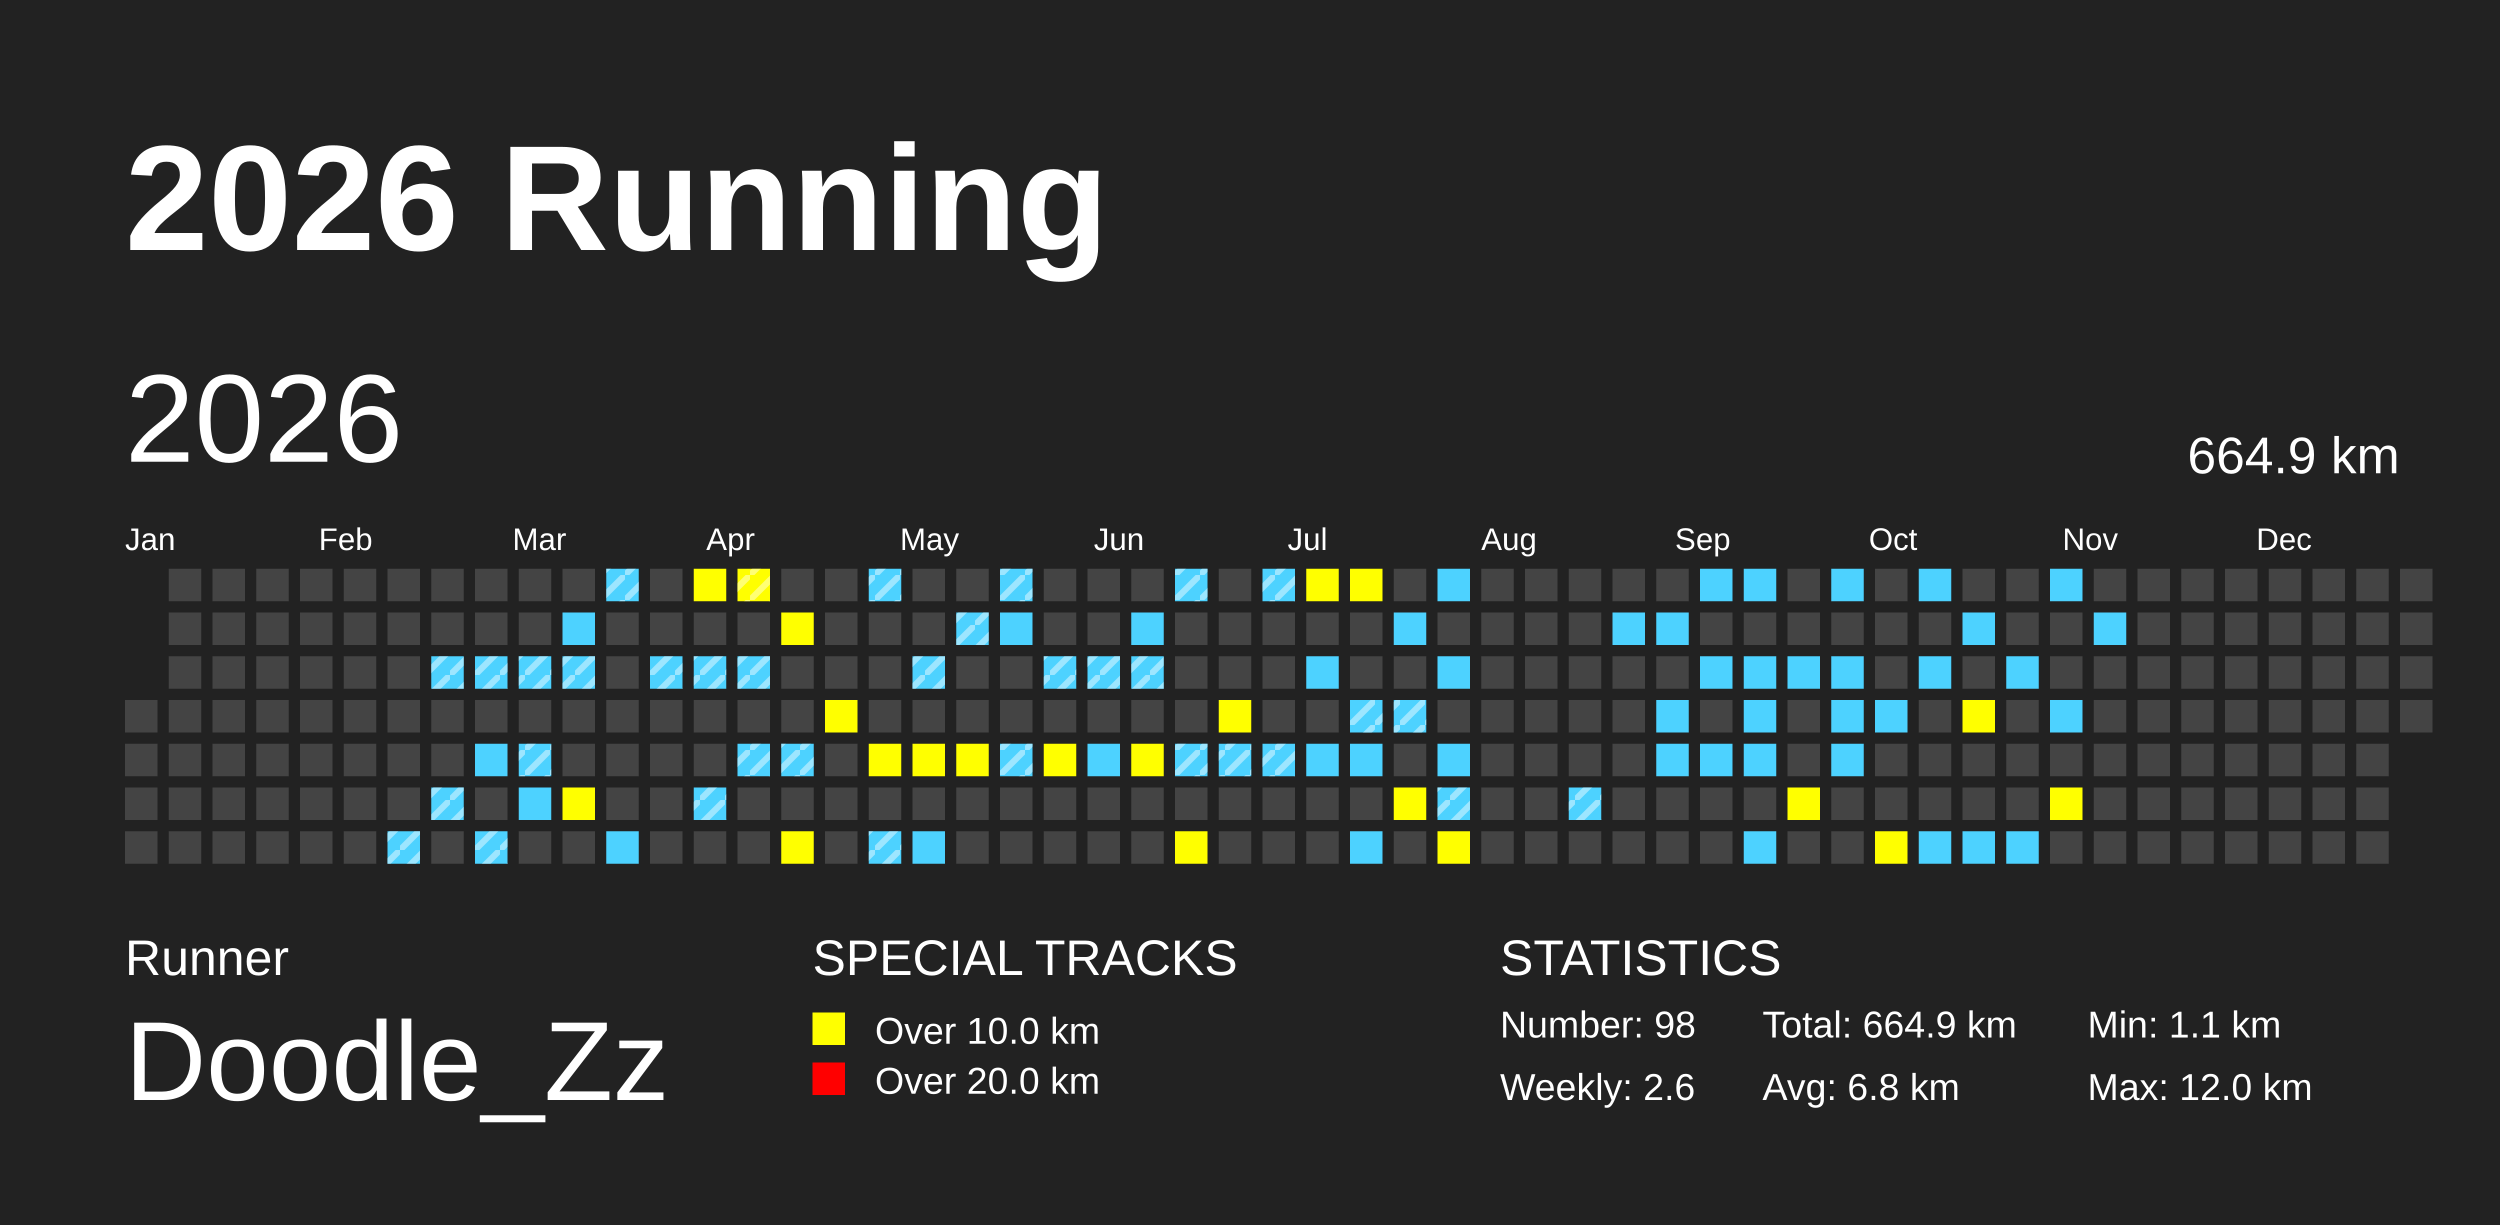
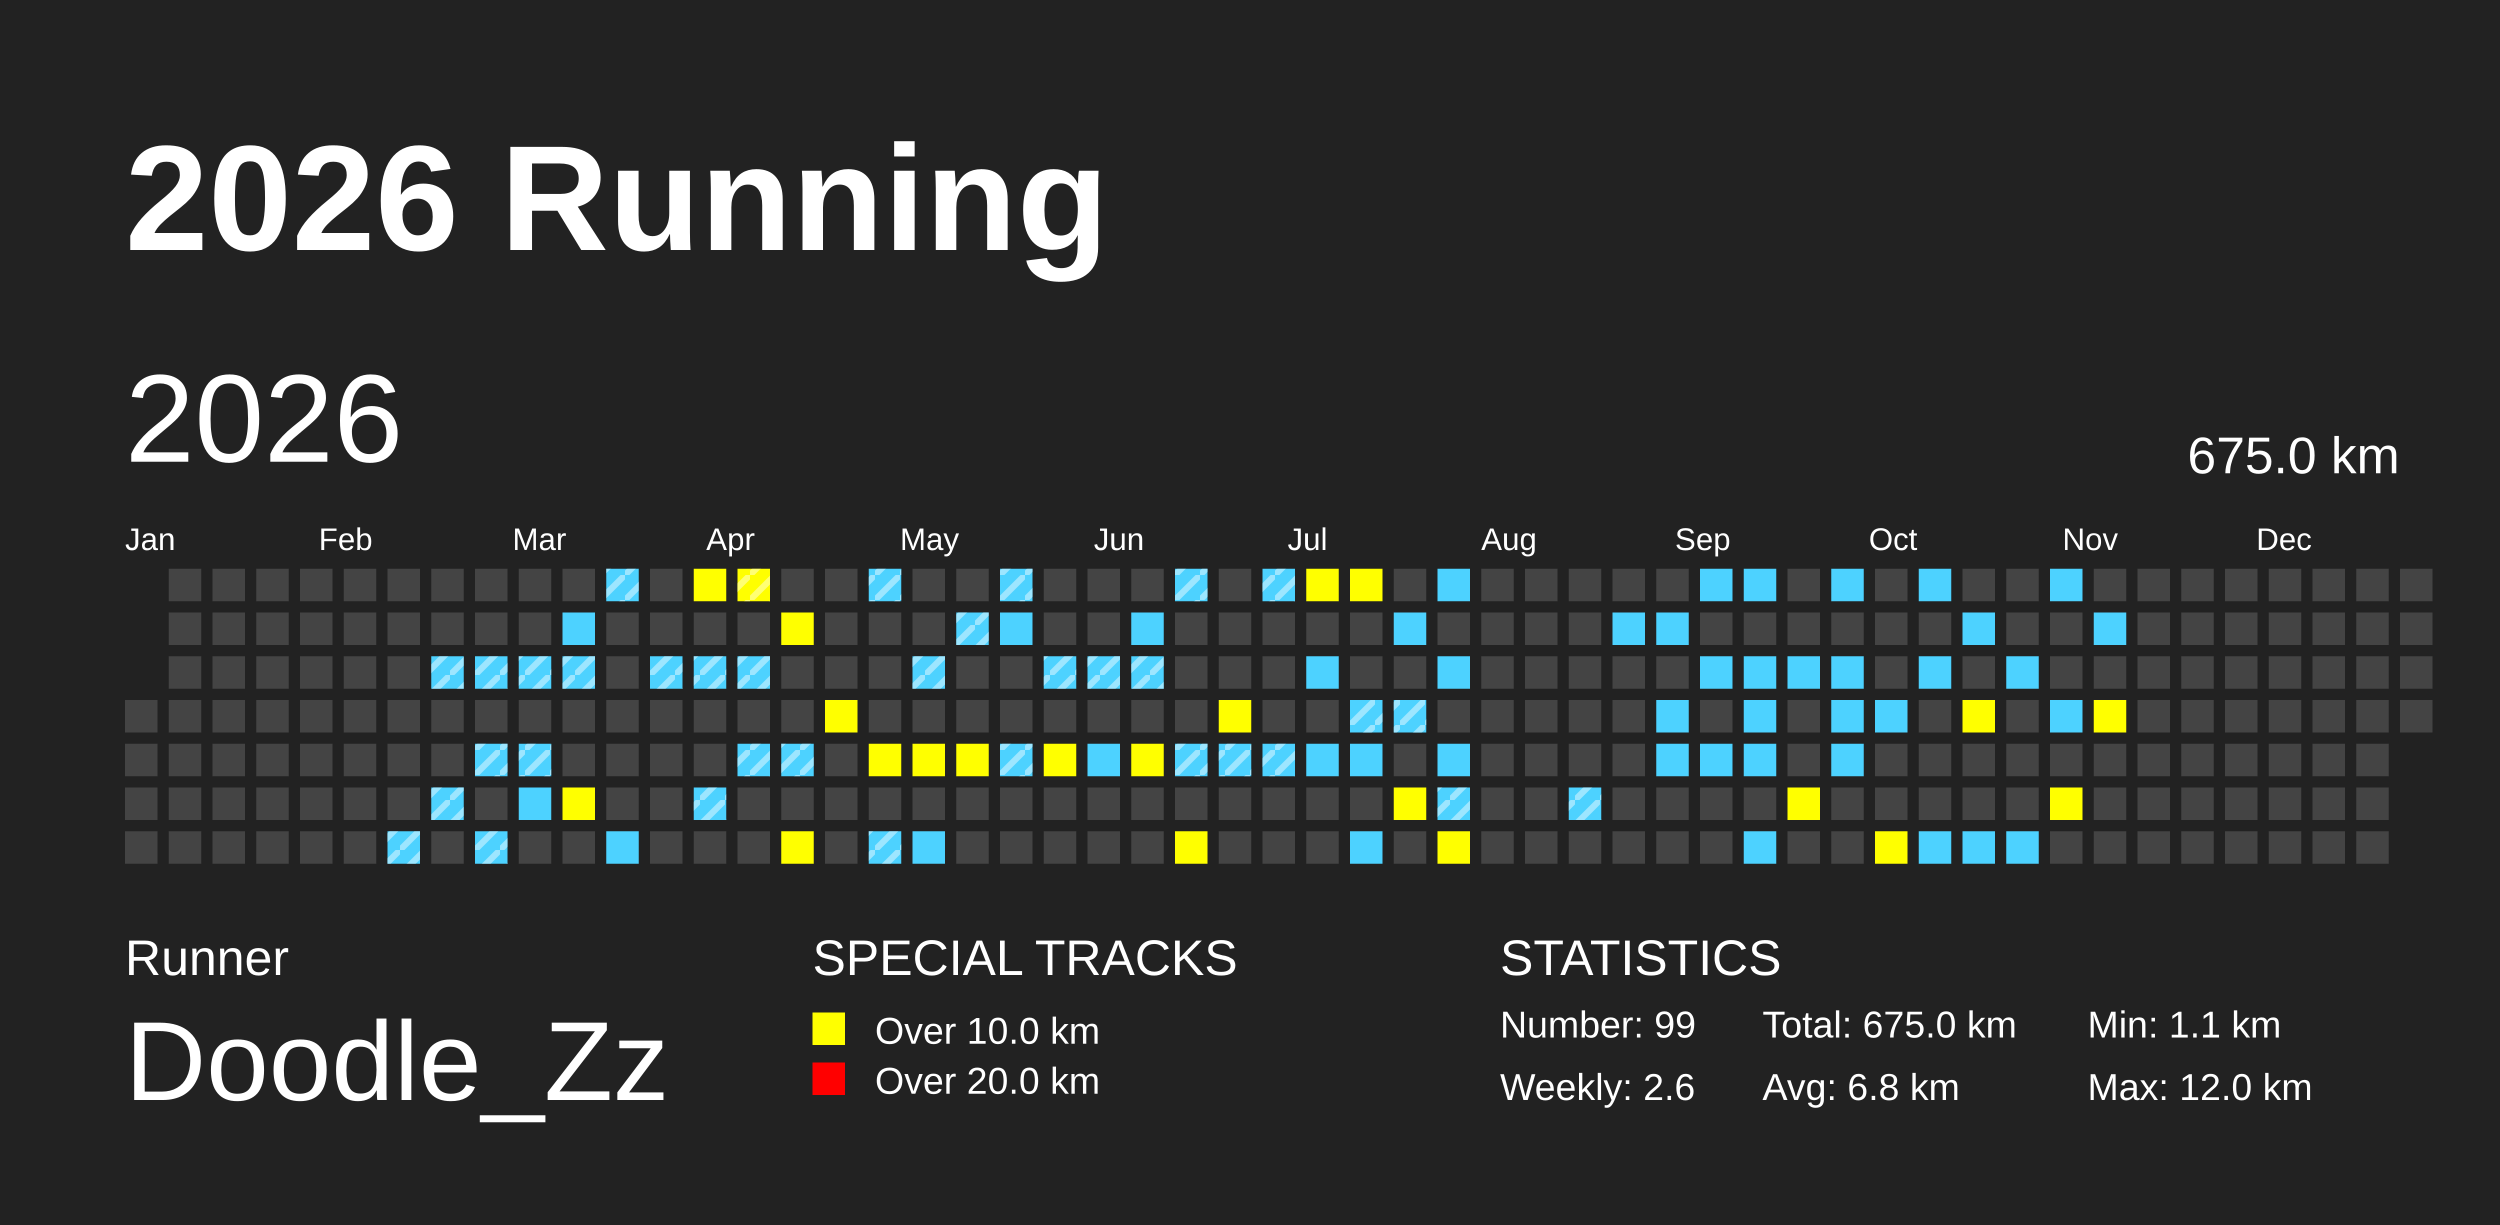
<svg xmlns="http://www.w3.org/2000/svg" baseProfile="full" height="98mm" version="1.1" viewBox="0,0,200,98" width="200mm">
  <defs>
    <pattern height="2" id="indoor-stripe" patternUnits="userSpaceOnUse" width="2">
      <line stroke="white" stroke-opacity="0.45" stroke-width="0.5" x1="0" x2="2" y1="2" y2="0" />
    </pattern>
  </defs>
  <rect fill="#222222" height="98" width="200" x="0" y="0" />
  <text fill="#FFFFFF" style="font-size:12px; font-family:Arial; font-weight:bold;" x="10" y="20">2026 Running</text>
  <text fill="#FFFFFF" style="font-size:4px; font-family:Arial" x="10" y="78">Runner</text>
  <text fill="#FFFFFF" style="font-size:9px; font-family:Arial" x="10" y="88">Doodle_Zz</text>
  <text fill="#FFFFFF" style="font-size:4px; font-family:Arial" x="65" y="78">SPECIAL TRACKS</text>
  <rect fill="yellow" height="2.6" width="2.6" x="65" y="81" />
  <text fill="#FFFFFF" style="font-size:3px; font-family:Arial" x="70" y="83.5">Over 10.0 km</text>
  <rect fill="red" height="2.6" width="2.6" x="65" y="85" />
  <text fill="#FFFFFF" style="font-size:3px; font-family:Arial" x="70" y="87.5">Over 20.0 km</text>
  <text fill="#FFFFFF" style="font-size:4px; font-family:Arial" x="120" y="78">STATISTICS</text>
-   <text fill="#FFFFFF" style="font-size:3px; font-family:Arial" x="120" y="83">Number: 98</text>
+   <text fill="#FFFFFF" style="font-size:3px; font-family:Arial" x="120" y="83">Number: 99</text>
  <text fill="#FFFFFF" style="font-size:3px; font-family:Arial" x="120" y="88">Weekly: 2.6</text>
-   <text fill="#FFFFFF" style="font-size:3px; font-family:Arial" x="141" y="83">Total: 664.9 km</text>
+   <text fill="#FFFFFF" style="font-size:3px; font-family:Arial" x="141" y="83">Total: 675.0 km</text>
  <text fill="#FFFFFF" style="font-size:3px; font-family:Arial" x="141" y="88">Avg: 6.8 km</text>
  <text fill="#FFFFFF" style="font-size:3px; font-family:Arial" x="167" y="83">Min: 1.1 km</text>
  <text fill="#FFFFFF" style="font-size:3px; font-family:Arial" x="167" y="88">Max: 12.0 km</text>
  <text dominant-baseline="hanging" fill="#FFFFFF" style="font-size:10.0px; font-family:Arial;" x="10" y="30">2026</text>
-   <text dominant-baseline="hanging" fill="#FFFFFF" style="font-size:4.125px; font-family:Arial;" x="175" y="35">664.9 km</text>
+   <text dominant-baseline="hanging" fill="#FFFFFF" style="font-size:4.125px; font-family:Arial;" x="175" y="35">675.0 km</text>
  <text fill="#FFFFFF" style="font-size:2.5px; font-family:Arial" x="10.0" y="44">Jan</text>
  <text fill="#FFFFFF" style="font-size:2.5px; font-family:Arial" x="25.5" y="44">Feb</text>
  <text fill="#FFFFFF" style="font-size:2.5px; font-family:Arial" x="41.0" y="44">Mar</text>
  <text fill="#FFFFFF" style="font-size:2.5px; font-family:Arial" x="56.5" y="44">Apr</text>
  <text fill="#FFFFFF" style="font-size:2.5px; font-family:Arial" x="72.0" y="44">May</text>
  <text fill="#FFFFFF" style="font-size:2.5px; font-family:Arial" x="87.5" y="44">Jun</text>
  <text fill="#FFFFFF" style="font-size:2.5px; font-family:Arial" x="103.0" y="44">Jul</text>
  <text fill="#FFFFFF" style="font-size:2.5px; font-family:Arial" x="118.5" y="44">Aug</text>
  <text fill="#FFFFFF" style="font-size:2.5px; font-family:Arial" x="134.0" y="44">Sep</text>
  <text fill="#FFFFFF" style="font-size:2.5px; font-family:Arial" x="149.5" y="44">Oct</text>
  <text fill="#FFFFFF" style="font-size:2.5px; font-family:Arial" x="165.0" y="44">Nov</text>
  <text fill="#FFFFFF" style="font-size:2.5px; font-family:Arial" x="180.5" y="44">Dec</text>
  <rect fill="#444444" height="2.6" width="2.6" x="10.0" y="56.0" />
  <rect fill="#444444" height="2.6" width="2.6" x="10.0" y="59.5" />
  <rect fill="#444444" height="2.6" width="2.6" x="10.0" y="63.0" />
  <rect fill="#444444" height="2.6" width="2.6" x="10.0" y="66.5" />
  <rect fill="#444444" height="2.6" width="2.6" x="13.5" y="45.5" />
  <rect fill="#444444" height="2.6" width="2.6" x="13.5" y="49.0" />
  <rect fill="#444444" height="2.6" width="2.6" x="13.5" y="52.5" />
  <rect fill="#444444" height="2.6" width="2.6" x="13.5" y="56.0" />
  <rect fill="#444444" height="2.6" width="2.6" x="13.5" y="59.5" />
  <rect fill="#444444" height="2.6" width="2.6" x="13.5" y="63.0" />
  <rect fill="#444444" height="2.6" width="2.6" x="13.5" y="66.5" />
  <rect fill="#444444" height="2.6" width="2.6" x="17.0" y="45.5" />
  <rect fill="#444444" height="2.6" width="2.6" x="17.0" y="49.0" />
  <rect fill="#444444" height="2.6" width="2.6" x="17.0" y="52.5" />
  <rect fill="#444444" height="2.6" width="2.6" x="17.0" y="56.0" />
  <rect fill="#444444" height="2.6" width="2.6" x="17.0" y="59.5" />
  <rect fill="#444444" height="2.6" width="2.6" x="17.0" y="63.0" />
  <rect fill="#444444" height="2.6" width="2.6" x="17.0" y="66.5" />
  <rect fill="#444444" height="2.6" width="2.6" x="20.5" y="45.5" />
  <rect fill="#444444" height="2.6" width="2.6" x="20.5" y="49.0" />
  <rect fill="#444444" height="2.6" width="2.6" x="20.5" y="52.5" />
  <rect fill="#444444" height="2.6" width="2.6" x="20.5" y="56.0" />
  <rect fill="#444444" height="2.6" width="2.6" x="20.5" y="59.5" />
  <rect fill="#444444" height="2.6" width="2.6" x="20.5" y="63.0" />
  <rect fill="#444444" height="2.6" width="2.6" x="20.5" y="66.5" />
  <rect fill="#444444" height="2.6" width="2.6" x="24.0" y="45.5" />
  <rect fill="#444444" height="2.6" width="2.6" x="24.0" y="49.0" />
  <rect fill="#444444" height="2.6" width="2.6" x="24.0" y="52.5" />
  <rect fill="#444444" height="2.6" width="2.6" x="24.0" y="56.0" />
  <rect fill="#444444" height="2.6" width="2.6" x="24.0" y="59.5" />
  <rect fill="#444444" height="2.6" width="2.6" x="24.0" y="63.0" />
  <rect fill="#444444" height="2.6" width="2.6" x="24.0" y="66.5" />
  <rect fill="#444444" height="2.6" width="2.6" x="27.5" y="45.5" />
  <rect fill="#444444" height="2.6" width="2.6" x="27.5" y="49.0" />
  <rect fill="#444444" height="2.6" width="2.6" x="27.5" y="52.5" />
  <rect fill="#444444" height="2.6" width="2.6" x="27.5" y="56.0" />
  <rect fill="#444444" height="2.6" width="2.6" x="27.5" y="59.5" />
  <rect fill="#444444" height="2.6" width="2.6" x="27.5" y="63.0" />
  <rect fill="#444444" height="2.6" width="2.6" x="27.5" y="66.5" />
  <rect fill="#444444" height="2.6" width="2.6" x="31.0" y="45.5" />
  <rect fill="#444444" height="2.6" width="2.6" x="31.0" y="49.0" />
  <rect fill="#444444" height="2.6" width="2.6" x="31.0" y="52.5" />
  <rect fill="#444444" height="2.6" width="2.6" x="31.0" y="56.0" />
  <rect fill="#444444" height="2.6" width="2.6" x="31.0" y="59.5" />
  <rect fill="#444444" height="2.6" width="2.6" x="31.0" y="63.0" />
  <rect fill="#4DD2FF" height="2.6" width="2.6" x="31.0" y="66.5" />
  <rect fill="url(#indoor-stripe)" height="2.6" style="pointer-events: none;" width="2.6" x="31.0" y="66.5" />
  <rect fill="#444444" height="2.6" width="2.6" x="34.5" y="45.5" />
  <rect fill="#444444" height="2.6" width="2.6" x="34.5" y="49.0" />
  <rect fill="#4DD2FF" height="2.6" width="2.6" x="34.5" y="52.5" />
  <rect fill="url(#indoor-stripe)" height="2.6" style="pointer-events: none;" width="2.6" x="34.5" y="52.5" />
  <rect fill="#444444" height="2.6" width="2.6" x="34.5" y="56.0" />
  <rect fill="#444444" height="2.6" width="2.6" x="34.5" y="59.5" />
  <rect fill="#4DD2FF" height="2.6" width="2.6" x="34.5" y="63.0" />
  <rect fill="url(#indoor-stripe)" height="2.6" style="pointer-events: none;" width="2.6" x="34.5" y="63.0" />
  <rect fill="#444444" height="2.6" width="2.6" x="34.5" y="66.5" />
  <rect fill="#444444" height="2.6" width="2.6" x="38.0" y="45.5" />
  <rect fill="#444444" height="2.6" width="2.6" x="38.0" y="49.0" />
  <rect fill="#4DD2FF" height="2.6" width="2.6" x="38.0" y="52.5" />
  <rect fill="url(#indoor-stripe)" height="2.6" style="pointer-events: none;" width="2.6" x="38.0" y="52.5" />
  <rect fill="#444444" height="2.6" width="2.6" x="38.0" y="56.0" />
  <rect fill="#4DD2FF" height="2.6" width="2.6" x="38.0" y="59.5" />
+   <rect fill="url(#indoor-stripe)" height="2.6" style="pointer-events: none;" width="2.6" x="38.0" y="59.5" />
  <rect fill="#444444" height="2.6" width="2.6" x="38.0" y="63.0" />
  <rect fill="#4DD2FF" height="2.6" width="2.6" x="38.0" y="66.5" />
  <rect fill="url(#indoor-stripe)" height="2.6" style="pointer-events: none;" width="2.6" x="38.0" y="66.5" />
  <rect fill="#444444" height="2.6" width="2.6" x="41.5" y="45.5" />
  <rect fill="#444444" height="2.6" width="2.6" x="41.5" y="49.0" />
  <rect fill="#4DD2FF" height="2.6" width="2.6" x="41.5" y="52.5" />
  <rect fill="url(#indoor-stripe)" height="2.6" style="pointer-events: none;" width="2.6" x="41.5" y="52.5" />
  <rect fill="#444444" height="2.6" width="2.6" x="41.5" y="56.0" />
  <rect fill="#4DD2FF" height="2.6" width="2.6" x="41.5" y="59.5" />
  <rect fill="url(#indoor-stripe)" height="2.6" style="pointer-events: none;" width="2.6" x="41.5" y="59.5" />
  <rect fill="#4DD2FF" height="2.6" width="2.6" x="41.5" y="63.0" />
  <rect fill="#444444" height="2.6" width="2.6" x="41.5" y="66.5" />
  <rect fill="#444444" height="2.6" width="2.6" x="45.0" y="45.5" />
  <rect fill="#4DD2FF" height="2.6" width="2.6" x="45.0" y="49.0" />
  <rect fill="#4DD2FF" height="2.6" width="2.6" x="45.0" y="52.5" />
  <rect fill="url(#indoor-stripe)" height="2.6" style="pointer-events: none;" width="2.6" x="45.0" y="52.5" />
  <rect fill="#444444" height="2.6" width="2.6" x="45.0" y="56.0" />
  <rect fill="#444444" height="2.6" width="2.6" x="45.0" y="59.5" />
  <rect fill="yellow" height="2.6" width="2.6" x="45.0" y="63.0" />
  <rect fill="#444444" height="2.6" width="2.6" x="45.0" y="66.5" />
  <rect fill="#4DD2FF" height="2.6" width="2.6" x="48.5" y="45.5" />
  <rect fill="url(#indoor-stripe)" height="2.6" style="pointer-events: none;" width="2.6" x="48.5" y="45.5" />
  <rect fill="#444444" height="2.6" width="2.6" x="48.5" y="49.0" />
  <rect fill="#444444" height="2.6" width="2.6" x="48.5" y="52.5" />
  <rect fill="#444444" height="2.6" width="2.6" x="48.5" y="56.0" />
  <rect fill="#444444" height="2.6" width="2.6" x="48.5" y="59.5" />
  <rect fill="#444444" height="2.6" width="2.6" x="48.5" y="63.0" />
  <rect fill="#4DD2FF" height="2.6" width="2.6" x="48.5" y="66.5" />
  <rect fill="#444444" height="2.6" width="2.6" x="52.0" y="45.5" />
  <rect fill="#444444" height="2.6" width="2.6" x="52.0" y="49.0" />
  <rect fill="#4DD2FF" height="2.6" width="2.6" x="52.0" y="52.5" />
  <rect fill="url(#indoor-stripe)" height="2.6" style="pointer-events: none;" width="2.6" x="52.0" y="52.5" />
  <rect fill="#444444" height="2.6" width="2.6" x="52.0" y="56.0" />
  <rect fill="#444444" height="2.6" width="2.6" x="52.0" y="59.5" />
  <rect fill="#444444" height="2.6" width="2.6" x="52.0" y="63.0" />
  <rect fill="#444444" height="2.6" width="2.6" x="52.0" y="66.5" />
  <rect fill="yellow" height="2.6" width="2.6" x="55.5" y="45.5" />
  <rect fill="#444444" height="2.6" width="2.6" x="55.5" y="49.0" />
  <rect fill="#4DD2FF" height="2.6" width="2.6" x="55.5" y="52.5" />
  <rect fill="url(#indoor-stripe)" height="2.6" style="pointer-events: none;" width="2.6" x="55.5" y="52.5" />
  <rect fill="#444444" height="2.6" width="2.6" x="55.5" y="56.0" />
  <rect fill="#444444" height="2.6" width="2.6" x="55.5" y="59.5" />
  <rect fill="#4DD2FF" height="2.6" width="2.6" x="55.5" y="63.0" />
  <rect fill="url(#indoor-stripe)" height="2.6" style="pointer-events: none;" width="2.6" x="55.5" y="63.0" />
  <rect fill="#444444" height="2.6" width="2.6" x="55.5" y="66.5" />
  <rect fill="yellow" height="2.6" width="2.6" x="59.0" y="45.5" />
  <rect fill="url(#indoor-stripe)" height="2.6" style="pointer-events: none;" width="2.6" x="59.0" y="45.5" />
  <rect fill="#444444" height="2.6" width="2.6" x="59.0" y="49.0" />
  <rect fill="#4DD2FF" height="2.6" width="2.6" x="59.0" y="52.5" />
  <rect fill="url(#indoor-stripe)" height="2.6" style="pointer-events: none;" width="2.6" x="59.0" y="52.5" />
  <rect fill="#444444" height="2.6" width="2.6" x="59.0" y="56.0" />
  <rect fill="#4DD2FF" height="2.6" width="2.6" x="59.0" y="59.5" />
  <rect fill="url(#indoor-stripe)" height="2.6" style="pointer-events: none;" width="2.6" x="59.0" y="59.5" />
  <rect fill="#444444" height="2.6" width="2.6" x="59.0" y="63.0" />
  <rect fill="#444444" height="2.6" width="2.6" x="59.0" y="66.5" />
  <rect fill="#444444" height="2.6" width="2.6" x="62.5" y="45.5" />
  <rect fill="yellow" height="2.6" width="2.6" x="62.5" y="49.0" />
  <rect fill="#444444" height="2.6" width="2.6" x="62.5" y="52.5" />
  <rect fill="#444444" height="2.6" width="2.6" x="62.5" y="56.0" />
  <rect fill="#4DD2FF" height="2.6" width="2.6" x="62.5" y="59.5" />
  <rect fill="url(#indoor-stripe)" height="2.6" style="pointer-events: none;" width="2.6" x="62.5" y="59.5" />
  <rect fill="#444444" height="2.6" width="2.6" x="62.5" y="63.0" />
  <rect fill="yellow" height="2.6" width="2.6" x="62.5" y="66.5" />
  <rect fill="#444444" height="2.6" width="2.6" x="66.0" y="45.5" />
  <rect fill="#444444" height="2.6" width="2.6" x="66.0" y="49.0" />
  <rect fill="#444444" height="2.6" width="2.6" x="66.0" y="52.5" />
  <rect fill="yellow" height="2.6" width="2.6" x="66.0" y="56.0" />
  <rect fill="#444444" height="2.6" width="2.6" x="66.0" y="59.5" />
  <rect fill="#444444" height="2.6" width="2.6" x="66.0" y="63.0" />
  <rect fill="#444444" height="2.6" width="2.6" x="66.0" y="66.5" />
  <rect fill="#4DD2FF" height="2.6" width="2.6" x="69.5" y="45.5" />
  <rect fill="url(#indoor-stripe)" height="2.6" style="pointer-events: none;" width="2.6" x="69.5" y="45.5" />
  <rect fill="#444444" height="2.6" width="2.6" x="69.5" y="49.0" />
  <rect fill="#444444" height="2.6" width="2.6" x="69.5" y="52.5" />
  <rect fill="#444444" height="2.6" width="2.6" x="69.5" y="56.0" />
  <rect fill="yellow" height="2.6" width="2.6" x="69.5" y="59.5" />
  <rect fill="#444444" height="2.6" width="2.6" x="69.5" y="63.0" />
  <rect fill="#4DD2FF" height="2.6" width="2.6" x="69.5" y="66.5" />
  <rect fill="url(#indoor-stripe)" height="2.6" style="pointer-events: none;" width="2.6" x="69.5" y="66.5" />
  <rect fill="#444444" height="2.6" width="2.6" x="73.0" y="45.5" />
  <rect fill="#444444" height="2.6" width="2.6" x="73.0" y="49.0" />
  <rect fill="#4DD2FF" height="2.6" width="2.6" x="73.0" y="52.5" />
  <rect fill="url(#indoor-stripe)" height="2.6" style="pointer-events: none;" width="2.6" x="73.0" y="52.5" />
  <rect fill="#444444" height="2.6" width="2.6" x="73.0" y="56.0" />
  <rect fill="yellow" height="2.6" width="2.6" x="73.0" y="59.5" />
  <rect fill="#444444" height="2.6" width="2.6" x="73.0" y="63.0" />
  <rect fill="#4DD2FF" height="2.6" width="2.6" x="73.0" y="66.5" />
  <rect fill="#444444" height="2.6" width="2.6" x="76.5" y="45.5" />
  <rect fill="#4DD2FF" height="2.6" width="2.6" x="76.5" y="49.0" />
  <rect fill="url(#indoor-stripe)" height="2.6" style="pointer-events: none;" width="2.6" x="76.5" y="49.0" />
  <rect fill="#444444" height="2.6" width="2.6" x="76.5" y="52.5" />
  <rect fill="#444444" height="2.6" width="2.6" x="76.5" y="56.0" />
  <rect fill="yellow" height="2.6" width="2.6" x="76.5" y="59.5" />
  <rect fill="#444444" height="2.6" width="2.6" x="76.5" y="63.0" />
  <rect fill="#444444" height="2.6" width="2.6" x="76.5" y="66.5" />
  <rect fill="#4DD2FF" height="2.6" width="2.6" x="80.0" y="45.5" />
  <rect fill="url(#indoor-stripe)" height="2.6" style="pointer-events: none;" width="2.6" x="80.0" y="45.5" />
  <rect fill="#4DD2FF" height="2.6" width="2.6" x="80.0" y="49.0" />
  <rect fill="#444444" height="2.6" width="2.6" x="80.0" y="52.5" />
  <rect fill="#444444" height="2.6" width="2.6" x="80.0" y="56.0" />
  <rect fill="#4DD2FF" height="2.6" width="2.6" x="80.0" y="59.5" />
  <rect fill="url(#indoor-stripe)" height="2.6" style="pointer-events: none;" width="2.6" x="80.0" y="59.5" />
  <rect fill="#444444" height="2.6" width="2.6" x="80.0" y="63.0" />
  <rect fill="#444444" height="2.6" width="2.6" x="80.0" y="66.5" />
  <rect fill="#444444" height="2.6" width="2.6" x="83.5" y="45.5" />
  <rect fill="#444444" height="2.6" width="2.6" x="83.5" y="49.0" />
  <rect fill="#4DD2FF" height="2.6" width="2.6" x="83.5" y="52.5" />
  <rect fill="url(#indoor-stripe)" height="2.6" style="pointer-events: none;" width="2.6" x="83.5" y="52.5" />
  <rect fill="#444444" height="2.6" width="2.6" x="83.5" y="56.0" />
  <rect fill="yellow" height="2.6" width="2.6" x="83.5" y="59.5" />
  <rect fill="#444444" height="2.6" width="2.6" x="83.5" y="63.0" />
  <rect fill="#444444" height="2.6" width="2.6" x="83.5" y="66.5" />
  <rect fill="#444444" height="2.6" width="2.6" x="87.0" y="45.5" />
  <rect fill="#444444" height="2.6" width="2.6" x="87.0" y="49.0" />
  <rect fill="#4DD2FF" height="2.6" width="2.6" x="87.0" y="52.5" />
  <rect fill="url(#indoor-stripe)" height="2.6" style="pointer-events: none;" width="2.6" x="87.0" y="52.5" />
  <rect fill="#444444" height="2.6" width="2.6" x="87.0" y="56.0" />
  <rect fill="#4DD2FF" height="2.6" width="2.6" x="87.0" y="59.5" />
  <rect fill="#444444" height="2.6" width="2.6" x="87.0" y="63.0" />
  <rect fill="#444444" height="2.6" width="2.6" x="87.0" y="66.5" />
  <rect fill="#444444" height="2.6" width="2.6" x="90.5" y="45.5" />
  <rect fill="#4DD2FF" height="2.6" width="2.6" x="90.5" y="49.0" />
  <rect fill="#4DD2FF" height="2.6" width="2.6" x="90.5" y="52.5" />
  <rect fill="url(#indoor-stripe)" height="2.6" style="pointer-events: none;" width="2.6" x="90.5" y="52.5" />
  <rect fill="#444444" height="2.6" width="2.6" x="90.5" y="56.0" />
  <rect fill="yellow" height="2.6" width="2.6" x="90.5" y="59.5" />
  <rect fill="#444444" height="2.6" width="2.6" x="90.5" y="63.0" />
  <rect fill="#444444" height="2.6" width="2.6" x="90.5" y="66.5" />
  <rect fill="#4DD2FF" height="2.6" width="2.6" x="94.0" y="45.5" />
  <rect fill="url(#indoor-stripe)" height="2.6" style="pointer-events: none;" width="2.6" x="94.0" y="45.5" />
  <rect fill="#444444" height="2.6" width="2.6" x="94.0" y="49.0" />
  <rect fill="#444444" height="2.6" width="2.6" x="94.0" y="52.5" />
  <rect fill="#444444" height="2.6" width="2.6" x="94.0" y="56.0" />
  <rect fill="#4DD2FF" height="2.6" width="2.6" x="94.0" y="59.5" />
  <rect fill="url(#indoor-stripe)" height="2.6" style="pointer-events: none;" width="2.6" x="94.0" y="59.5" />
  <rect fill="#444444" height="2.6" width="2.6" x="94.0" y="63.0" />
  <rect fill="yellow" height="2.6" width="2.6" x="94.0" y="66.5" />
  <rect fill="#444444" height="2.6" width="2.6" x="97.5" y="45.5" />
  <rect fill="#444444" height="2.6" width="2.6" x="97.5" y="49.0" />
  <rect fill="#444444" height="2.6" width="2.6" x="97.5" y="52.5" />
  <rect fill="yellow" height="2.6" width="2.6" x="97.5" y="56.0" />
  <rect fill="#4DD2FF" height="2.6" width="2.6" x="97.5" y="59.5" />
  <rect fill="url(#indoor-stripe)" height="2.6" style="pointer-events: none;" width="2.6" x="97.5" y="59.5" />
  <rect fill="#444444" height="2.6" width="2.6" x="97.5" y="63.0" />
  <rect fill="#444444" height="2.6" width="2.6" x="97.5" y="66.5" />
  <rect fill="#4DD2FF" height="2.6" width="2.6" x="101.0" y="45.5" />
  <rect fill="url(#indoor-stripe)" height="2.6" style="pointer-events: none;" width="2.6" x="101.0" y="45.5" />
  <rect fill="#444444" height="2.6" width="2.6" x="101.0" y="49.0" />
  <rect fill="#444444" height="2.6" width="2.6" x="101.0" y="52.5" />
  <rect fill="#444444" height="2.6" width="2.6" x="101.0" y="56.0" />
  <rect fill="#4DD2FF" height="2.6" width="2.6" x="101.0" y="59.5" />
  <rect fill="url(#indoor-stripe)" height="2.6" style="pointer-events: none;" width="2.6" x="101.0" y="59.5" />
  <rect fill="#444444" height="2.6" width="2.6" x="101.0" y="63.0" />
  <rect fill="#444444" height="2.6" width="2.6" x="101.0" y="66.5" />
  <rect fill="yellow" height="2.6" width="2.6" x="104.5" y="45.5" />
  <rect fill="#444444" height="2.6" width="2.6" x="104.5" y="49.0" />
  <rect fill="#4DD2FF" height="2.6" width="2.6" x="104.5" y="52.5" />
  <rect fill="#444444" height="2.6" width="2.6" x="104.5" y="56.0" />
  <rect fill="#4DD2FF" height="2.6" width="2.6" x="104.5" y="59.5" />
  <rect fill="#444444" height="2.6" width="2.6" x="104.5" y="63.0" />
  <rect fill="#444444" height="2.6" width="2.6" x="104.5" y="66.5" />
  <rect fill="yellow" height="2.6" width="2.6" x="108.0" y="45.5" />
  <rect fill="#444444" height="2.6" width="2.6" x="108.0" y="49.0" />
  <rect fill="#444444" height="2.6" width="2.6" x="108.0" y="52.5" />
  <rect fill="#4DD2FF" height="2.6" width="2.6" x="108.0" y="56.0" />
  <rect fill="url(#indoor-stripe)" height="2.6" style="pointer-events: none;" width="2.6" x="108.0" y="56.0" />
  <rect fill="#4DD2FF" height="2.6" width="2.6" x="108.0" y="59.5" />
  <rect fill="#444444" height="2.6" width="2.6" x="108.0" y="63.0" />
  <rect fill="#4DD2FF" height="2.6" width="2.6" x="108.0" y="66.5" />
  <rect fill="#444444" height="2.6" width="2.6" x="111.5" y="45.5" />
  <rect fill="#4DD2FF" height="2.6" width="2.6" x="111.5" y="49.0" />
  <rect fill="#444444" height="2.6" width="2.6" x="111.5" y="52.5" />
  <rect fill="#4DD2FF" height="2.6" width="2.6" x="111.5" y="56.0" />
  <rect fill="url(#indoor-stripe)" height="2.6" style="pointer-events: none;" width="2.6" x="111.5" y="56.0" />
  <rect fill="#444444" height="2.6" width="2.6" x="111.5" y="59.5" />
  <rect fill="yellow" height="2.6" width="2.6" x="111.5" y="63.0" />
  <rect fill="#444444" height="2.6" width="2.6" x="111.5" y="66.5" />
  <rect fill="#4DD2FF" height="2.6" width="2.6" x="115.0" y="45.5" />
  <rect fill="#444444" height="2.6" width="2.6" x="115.0" y="49.0" />
  <rect fill="#4DD2FF" height="2.6" width="2.6" x="115.0" y="52.5" />
  <rect fill="#444444" height="2.6" width="2.6" x="115.0" y="56.0" />
  <rect fill="#4DD2FF" height="2.6" width="2.6" x="115.0" y="59.5" />
  <rect fill="#4DD2FF" height="2.6" width="2.6" x="115.0" y="63.0" />
  <rect fill="url(#indoor-stripe)" height="2.6" style="pointer-events: none;" width="2.6" x="115.0" y="63.0" />
  <rect fill="yellow" height="2.6" width="2.6" x="115.0" y="66.5" />
  <rect fill="#444444" height="2.6" width="2.6" x="118.5" y="45.5" />
  <rect fill="#444444" height="2.6" width="2.6" x="118.5" y="49.0" />
  <rect fill="#444444" height="2.6" width="2.6" x="118.5" y="52.5" />
  <rect fill="#444444" height="2.6" width="2.6" x="118.5" y="56.0" />
  <rect fill="#444444" height="2.6" width="2.6" x="118.5" y="59.5" />
  <rect fill="#444444" height="2.6" width="2.6" x="118.5" y="63.0" />
  <rect fill="#444444" height="2.6" width="2.6" x="118.5" y="66.5" />
  <rect fill="#444444" height="2.6" width="2.6" x="122.0" y="45.5" />
  <rect fill="#444444" height="2.6" width="2.6" x="122.0" y="49.0" />
  <rect fill="#444444" height="2.6" width="2.6" x="122.0" y="52.5" />
  <rect fill="#444444" height="2.6" width="2.6" x="122.0" y="56.0" />
  <rect fill="#444444" height="2.6" width="2.6" x="122.0" y="59.5" />
  <rect fill="#444444" height="2.6" width="2.6" x="122.0" y="63.0" />
  <rect fill="#444444" height="2.6" width="2.6" x="122.0" y="66.5" />
  <rect fill="#444444" height="2.6" width="2.6" x="125.5" y="45.5" />
  <rect fill="#444444" height="2.6" width="2.6" x="125.5" y="49.0" />
  <rect fill="#444444" height="2.6" width="2.6" x="125.5" y="52.5" />
  <rect fill="#444444" height="2.6" width="2.6" x="125.5" y="56.0" />
  <rect fill="#444444" height="2.6" width="2.6" x="125.5" y="59.5" />
  <rect fill="#4DD2FF" height="2.6" width="2.6" x="125.5" y="63.0" />
  <rect fill="url(#indoor-stripe)" height="2.6" style="pointer-events: none;" width="2.6" x="125.5" y="63.0" />
  <rect fill="#444444" height="2.6" width="2.6" x="125.5" y="66.5" />
  <rect fill="#444444" height="2.6" width="2.6" x="129.0" y="45.5" />
  <rect fill="#4DD2FF" height="2.6" width="2.6" x="129.0" y="49.0" />
  <rect fill="#444444" height="2.6" width="2.6" x="129.0" y="52.5" />
  <rect fill="#444444" height="2.6" width="2.6" x="129.0" y="56.0" />
  <rect fill="#444444" height="2.6" width="2.6" x="129.0" y="59.5" />
  <rect fill="#444444" height="2.6" width="2.6" x="129.0" y="63.0" />
  <rect fill="#444444" height="2.6" width="2.6" x="129.0" y="66.5" />
  <rect fill="#444444" height="2.6" width="2.6" x="132.5" y="45.5" />
  <rect fill="#4DD2FF" height="2.6" width="2.6" x="132.5" y="49.0" />
  <rect fill="#444444" height="2.6" width="2.6" x="132.5" y="52.5" />
  <rect fill="#4DD2FF" height="2.6" width="2.6" x="132.5" y="56.0" />
  <rect fill="#4DD2FF" height="2.6" width="2.6" x="132.5" y="59.5" />
  <rect fill="#444444" height="2.6" width="2.6" x="132.5" y="63.0" />
  <rect fill="#444444" height="2.6" width="2.6" x="132.5" y="66.5" />
  <rect fill="#4DD2FF" height="2.6" width="2.6" x="136.0" y="45.5" />
  <rect fill="#444444" height="2.6" width="2.6" x="136.0" y="49.0" />
  <rect fill="#4DD2FF" height="2.6" width="2.6" x="136.0" y="52.5" />
  <rect fill="#444444" height="2.6" width="2.6" x="136.0" y="56.0" />
  <rect fill="#4DD2FF" height="2.6" width="2.6" x="136.0" y="59.5" />
  <rect fill="#444444" height="2.6" width="2.6" x="136.0" y="63.0" />
  <rect fill="#444444" height="2.6" width="2.6" x="136.0" y="66.5" />
  <rect fill="#4DD2FF" height="2.6" width="2.6" x="139.5" y="45.5" />
  <rect fill="#444444" height="2.6" width="2.6" x="139.5" y="49.0" />
  <rect fill="#4DD2FF" height="2.6" width="2.6" x="139.5" y="52.5" />
  <rect fill="#4DD2FF" height="2.6" width="2.6" x="139.5" y="56.0" />
  <rect fill="#4DD2FF" height="2.6" width="2.6" x="139.5" y="59.5" />
  <rect fill="#444444" height="2.6" width="2.6" x="139.5" y="63.0" />
  <rect fill="#4DD2FF" height="2.6" width="2.6" x="139.5" y="66.5" />
  <rect fill="#444444" height="2.6" width="2.6" x="143.0" y="45.5" />
  <rect fill="#444444" height="2.6" width="2.6" x="143.0" y="49.0" />
  <rect fill="#4DD2FF" height="2.6" width="2.6" x="143.0" y="52.5" />
  <rect fill="#444444" height="2.6" width="2.6" x="143.0" y="56.0" />
  <rect fill="#444444" height="2.6" width="2.6" x="143.0" y="59.5" />
  <rect fill="yellow" height="2.6" width="2.6" x="143.0" y="63.0" />
  <rect fill="#444444" height="2.6" width="2.6" x="143.0" y="66.5" />
  <rect fill="#4DD2FF" height="2.6" width="2.6" x="146.5" y="45.5" />
  <rect fill="#444444" height="2.6" width="2.6" x="146.5" y="49.0" />
  <rect fill="#4DD2FF" height="2.6" width="2.6" x="146.5" y="52.5" />
  <rect fill="#4DD2FF" height="2.6" width="2.6" x="146.5" y="56.0" />
  <rect fill="#4DD2FF" height="2.6" width="2.6" x="146.5" y="59.5" />
  <rect fill="#444444" height="2.6" width="2.6" x="146.5" y="63.0" />
  <rect fill="#444444" height="2.6" width="2.6" x="146.5" y="66.5" />
  <rect fill="#444444" height="2.6" width="2.6" x="150.0" y="45.5" />
  <rect fill="#444444" height="2.6" width="2.6" x="150.0" y="49.0" />
  <rect fill="#444444" height="2.6" width="2.6" x="150.0" y="52.5" />
  <rect fill="#4DD2FF" height="2.6" width="2.6" x="150.0" y="56.0" />
  <rect fill="#444444" height="2.6" width="2.6" x="150.0" y="59.5" />
  <rect fill="#444444" height="2.6" width="2.6" x="150.0" y="63.0" />
  <rect fill="yellow" height="2.6" width="2.6" x="150.0" y="66.5" />
  <rect fill="#4DD2FF" height="2.6" width="2.6" x="153.5" y="45.5" />
  <rect fill="#444444" height="2.6" width="2.6" x="153.5" y="49.0" />
  <rect fill="#4DD2FF" height="2.6" width="2.6" x="153.5" y="52.5" />
  <rect fill="#444444" height="2.6" width="2.6" x="153.5" y="56.0" />
  <rect fill="#444444" height="2.6" width="2.6" x="153.5" y="59.5" />
  <rect fill="#444444" height="2.6" width="2.6" x="153.5" y="63.0" />
  <rect fill="#4DD2FF" height="2.6" width="2.6" x="153.5" y="66.5" />
  <rect fill="#444444" height="2.6" width="2.6" x="157.0" y="45.5" />
  <rect fill="#4DD2FF" height="2.6" width="2.6" x="157.0" y="49.0" />
  <rect fill="#444444" height="2.6" width="2.6" x="157.0" y="52.5" />
  <rect fill="yellow" height="2.6" width="2.6" x="157.0" y="56.0" />
  <rect fill="#444444" height="2.6" width="2.6" x="157.0" y="59.5" />
  <rect fill="#444444" height="2.6" width="2.6" x="157.0" y="63.0" />
  <rect fill="#4DD2FF" height="2.6" width="2.6" x="157.0" y="66.5" />
  <rect fill="#444444" height="2.6" width="2.6" x="160.5" y="45.5" />
  <rect fill="#444444" height="2.6" width="2.6" x="160.5" y="49.0" />
  <rect fill="#4DD2FF" height="2.6" width="2.6" x="160.5" y="52.5" />
  <rect fill="#444444" height="2.6" width="2.6" x="160.5" y="56.0" />
  <rect fill="#444444" height="2.6" width="2.6" x="160.5" y="59.5" />
  <rect fill="#444444" height="2.6" width="2.6" x="160.5" y="63.0" />
  <rect fill="#4DD2FF" height="2.6" width="2.6" x="160.5" y="66.5" />
  <rect fill="#4DD2FF" height="2.6" width="2.6" x="164.0" y="45.5" />
  <rect fill="#444444" height="2.6" width="2.6" x="164.0" y="49.0" />
  <rect fill="#444444" height="2.6" width="2.6" x="164.0" y="52.5" />
  <rect fill="#4DD2FF" height="2.6" width="2.6" x="164.0" y="56.0" />
  <rect fill="#444444" height="2.6" width="2.6" x="164.0" y="59.5" />
  <rect fill="yellow" height="2.6" width="2.6" x="164.0" y="63.0" />
  <rect fill="#444444" height="2.6" width="2.6" x="164.0" y="66.5" />
  <rect fill="#444444" height="2.6" width="2.6" x="167.5" y="45.5" />
  <rect fill="#4DD2FF" height="2.6" width="2.6" x="167.5" y="49.0" />
  <rect fill="#444444" height="2.6" width="2.6" x="167.5" y="52.5" />
-   <rect fill="#444444" height="2.6" width="2.6" x="167.5" y="56.0" />
+   <rect fill="yellow" height="2.6" width="2.6" x="167.5" y="56.0" />
  <rect fill="#444444" height="2.6" width="2.6" x="167.5" y="59.5" />
  <rect fill="#444444" height="2.6" width="2.6" x="167.5" y="63.0" />
  <rect fill="#444444" height="2.6" width="2.6" x="167.5" y="66.5" />
  <rect fill="#444444" height="2.6" width="2.6" x="171.0" y="45.5" />
  <rect fill="#444444" height="2.6" width="2.6" x="171.0" y="49.0" />
  <rect fill="#444444" height="2.6" width="2.6" x="171.0" y="52.5" />
  <rect fill="#444444" height="2.6" width="2.6" x="171.0" y="56.0" />
  <rect fill="#444444" height="2.6" width="2.6" x="171.0" y="59.5" />
  <rect fill="#444444" height="2.6" width="2.6" x="171.0" y="63.0" />
  <rect fill="#444444" height="2.6" width="2.6" x="171.0" y="66.5" />
  <rect fill="#444444" height="2.6" width="2.6" x="174.5" y="45.5" />
  <rect fill="#444444" height="2.6" width="2.6" x="174.5" y="49.0" />
  <rect fill="#444444" height="2.6" width="2.6" x="174.5" y="52.5" />
  <rect fill="#444444" height="2.6" width="2.6" x="174.5" y="56.0" />
  <rect fill="#444444" height="2.6" width="2.6" x="174.5" y="59.5" />
  <rect fill="#444444" height="2.6" width="2.6" x="174.5" y="63.0" />
  <rect fill="#444444" height="2.6" width="2.6" x="174.5" y="66.5" />
  <rect fill="#444444" height="2.6" width="2.6" x="178.0" y="45.5" />
  <rect fill="#444444" height="2.6" width="2.6" x="178.0" y="49.0" />
  <rect fill="#444444" height="2.6" width="2.6" x="178.0" y="52.5" />
  <rect fill="#444444" height="2.6" width="2.6" x="178.0" y="56.0" />
  <rect fill="#444444" height="2.6" width="2.6" x="178.0" y="59.5" />
  <rect fill="#444444" height="2.6" width="2.6" x="178.0" y="63.0" />
  <rect fill="#444444" height="2.6" width="2.6" x="178.0" y="66.5" />
  <rect fill="#444444" height="2.6" width="2.6" x="181.5" y="45.5" />
  <rect fill="#444444" height="2.6" width="2.6" x="181.5" y="49.0" />
  <rect fill="#444444" height="2.6" width="2.6" x="181.5" y="52.5" />
  <rect fill="#444444" height="2.6" width="2.6" x="181.5" y="56.0" />
  <rect fill="#444444" height="2.6" width="2.6" x="181.5" y="59.5" />
  <rect fill="#444444" height="2.6" width="2.6" x="181.5" y="63.0" />
  <rect fill="#444444" height="2.6" width="2.6" x="181.5" y="66.5" />
  <rect fill="#444444" height="2.6" width="2.6" x="185.0" y="45.5" />
  <rect fill="#444444" height="2.6" width="2.6" x="185.0" y="49.0" />
  <rect fill="#444444" height="2.6" width="2.6" x="185.0" y="52.5" />
  <rect fill="#444444" height="2.6" width="2.6" x="185.0" y="56.0" />
  <rect fill="#444444" height="2.6" width="2.6" x="185.0" y="59.5" />
  <rect fill="#444444" height="2.6" width="2.6" x="185.0" y="63.0" />
  <rect fill="#444444" height="2.6" width="2.6" x="185.0" y="66.5" />
  <rect fill="#444444" height="2.6" width="2.6" x="188.5" y="45.5" />
  <rect fill="#444444" height="2.6" width="2.6" x="188.5" y="49.0" />
  <rect fill="#444444" height="2.6" width="2.6" x="188.5" y="52.5" />
  <rect fill="#444444" height="2.6" width="2.6" x="188.5" y="56.0" />
  <rect fill="#444444" height="2.6" width="2.6" x="188.5" y="59.5" />
  <rect fill="#444444" height="2.6" width="2.6" x="188.5" y="63.0" />
  <rect fill="#444444" height="2.6" width="2.6" x="188.5" y="66.5" />
  <rect fill="#444444" height="2.6" width="2.6" x="192.0" y="45.5" />
  <rect fill="#444444" height="2.6" width="2.6" x="192.0" y="49.0" />
  <rect fill="#444444" height="2.6" width="2.6" x="192.0" y="52.5" />
  <rect fill="#444444" height="2.6" width="2.6" x="192.0" y="56.0" />
</svg>
